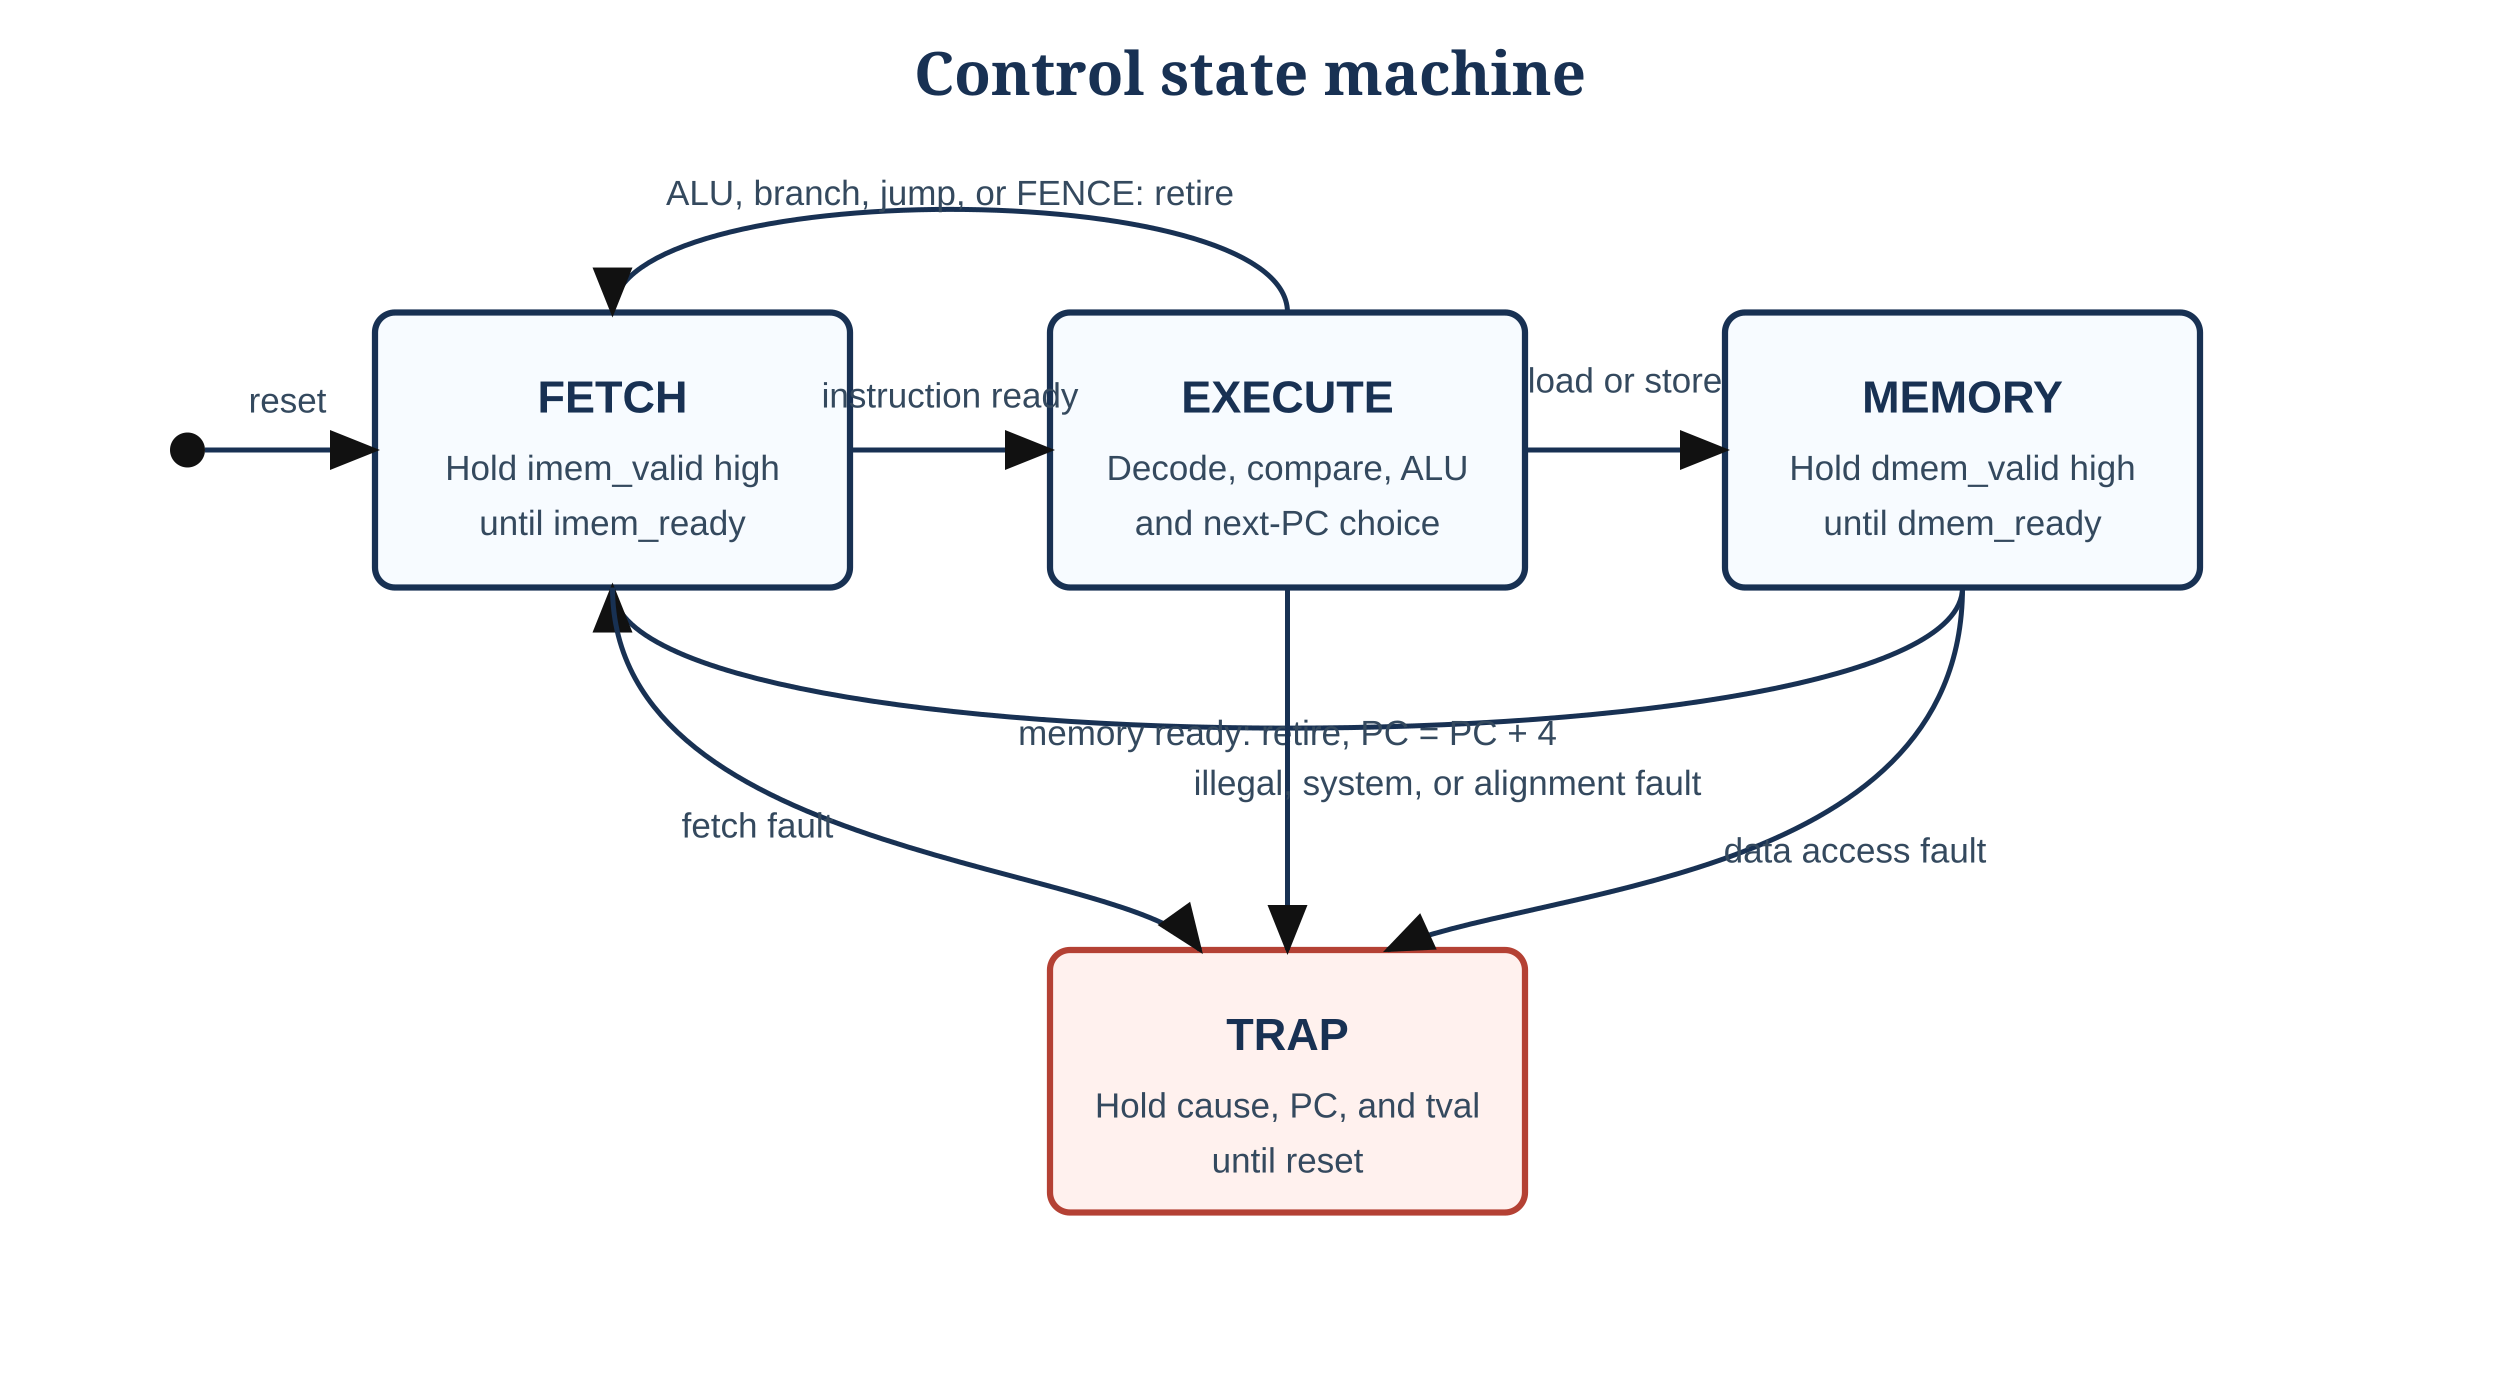
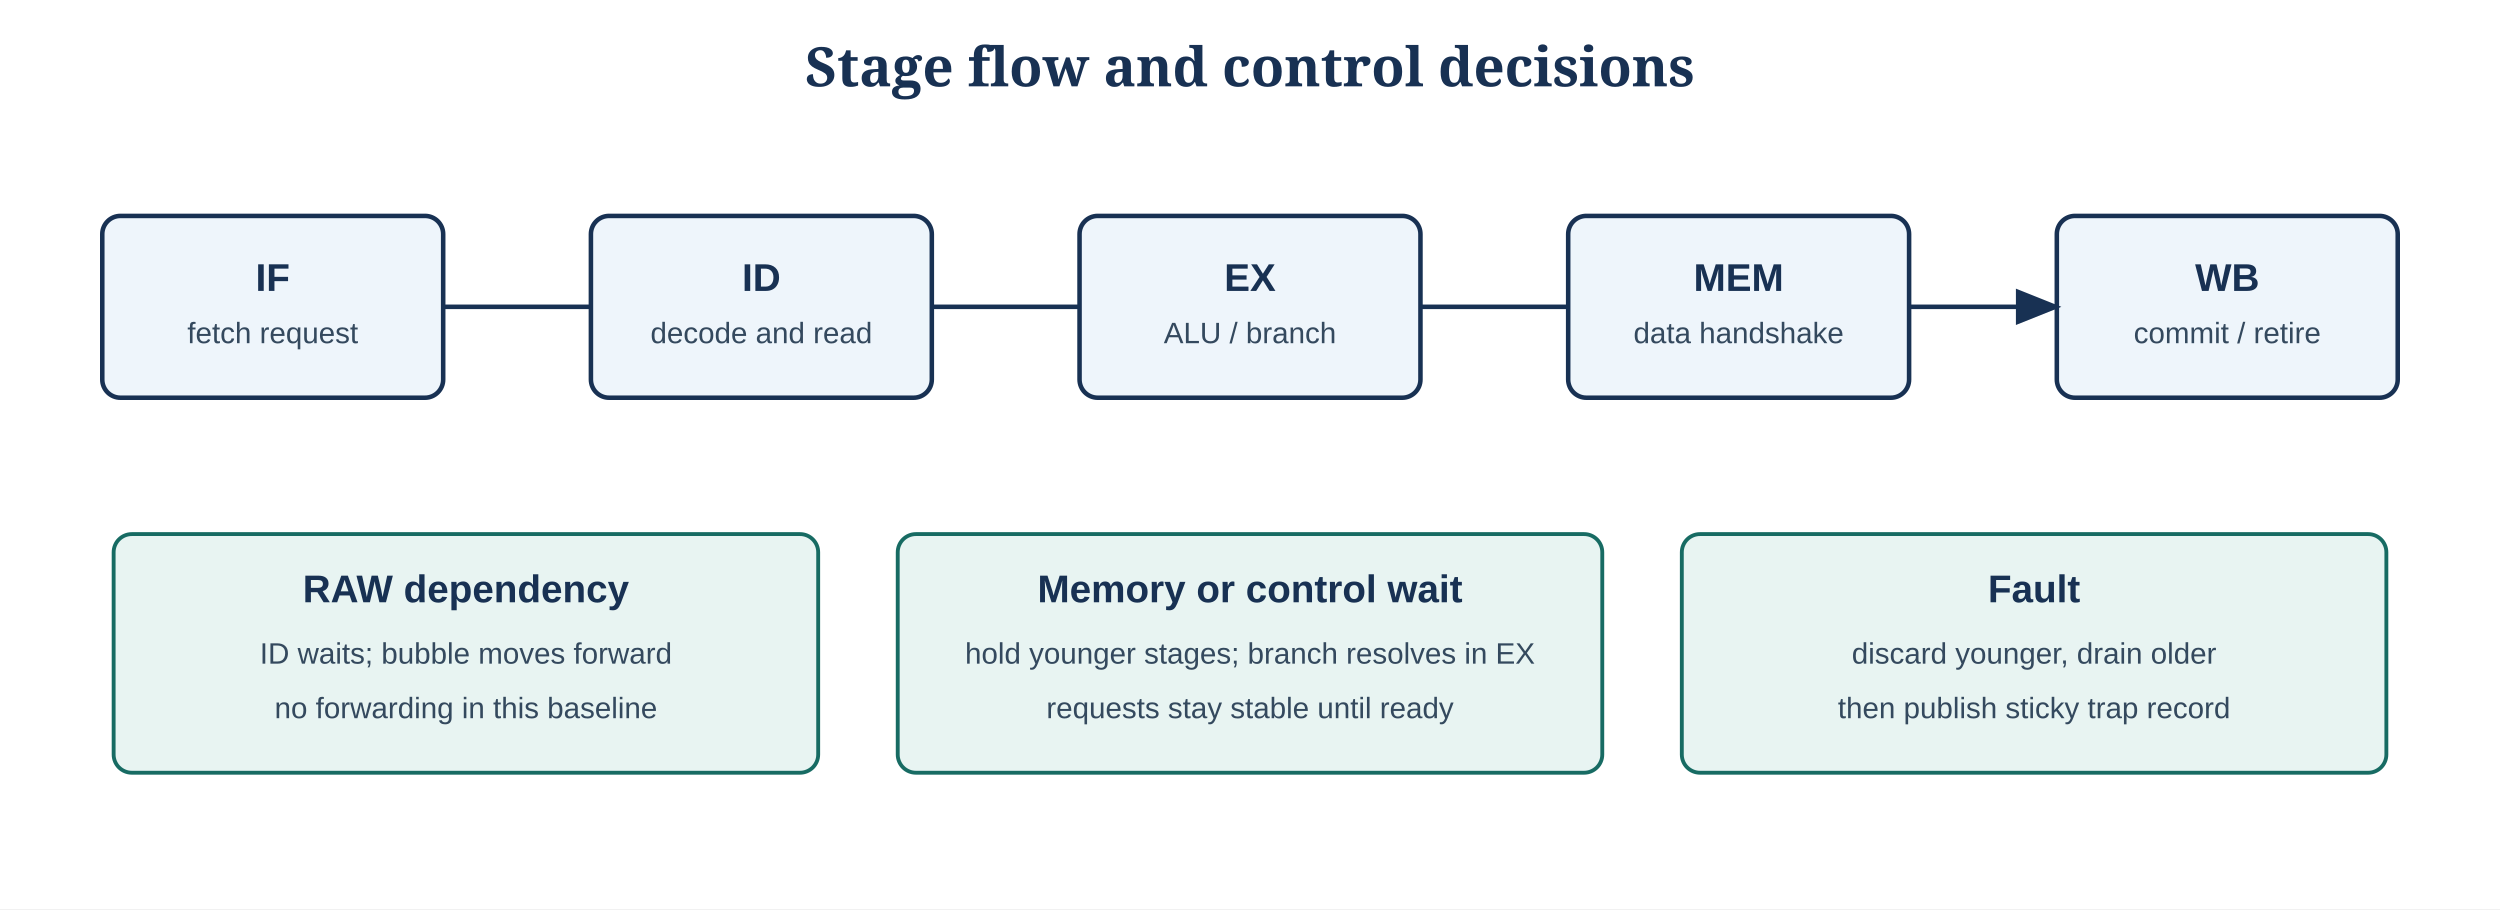
- <svg xmlns="http://www.w3.org/2000/svg" width="1000" height="560" viewBox="0 0 1000 560" role="img" aria-labelledby="title desc">
+ <svg xmlns="http://www.w3.org/2000/svg" width="1100" height="400" viewBox="0 0 1100 400" role="img" aria-labelledby="title desc">
  <defs>
    <marker id="arrow" markerWidth="10" markerHeight="8" refX="9" refY="4" orient="auto">
-       <path d="M0,0 L10,4 L0,8 Z" fill="#111" />
+       <path d="M0 0L10 4L0 8Z" fill="#183153" />
    </marker>
-     <style>.state{fill:#f7fbff;stroke:#183153;stroke-width:2.5}.trap{fill:#fff1ee;stroke:#b44134;stroke-width:2.5}.line{fill:none;stroke:#183153;stroke-width:2;marker-end:url(#arrow)}.name{font:bold 18px Arial,sans-serif;text-anchor:middle;fill:#183153}.note{font:14px Arial,sans-serif;text-anchor:middle;fill:#34495e}.title{font:bold 24px Georgia,serif;text-anchor:middle;fill:#183153}</style>
+     <style>.stage{fill:#eef5fb;stroke:#183153;stroke-width:2}.rule{fill:#e8f4f2;stroke:#176b63;stroke-width:1.7}.wire{stroke:#183153;stroke-width:2;marker-end:url(#arrow)}.name{font:bold 17px Arial,sans-serif;text-anchor:middle;fill:#183153}.note{font:13px Arial,sans-serif;text-anchor:middle;fill:#34495e}.title{font:bold 24px Georgia,serif;text-anchor:middle;fill:#183153}</style>
  </defs>
-   <rect width="1000" height="560" fill="#fff" />
-   <text x="500" y="38" class="title">Control state machine</text>
-   <circle cx="75" cy="180" r="7" fill="#111" />
-   <rect x="150" y="125" rx="8" width="190" height="110" class="state" />
-   <text x="245" y="165" class="name">FETCH</text>
-   <text x="245" y="192" class="note">Hold imem_valid high</text>
-   <text x="245" y="214" class="note">until imem_ready</text>
-   <rect x="420" y="125" rx="8" width="190" height="110" class="state" />
-   <text x="515" y="165" class="name">EXECUTE</text>
-   <text x="515" y="192" class="note">Decode, compare, ALU</text>
-   <text x="515" y="214" class="note">and next-PC choice</text>
-   <rect x="690" y="125" rx="8" width="190" height="110" class="state" />
-   <text x="785" y="165" class="name">MEMORY</text>
-   <text x="785" y="192" class="note">Hold dmem_valid high</text>
-   <text x="785" y="214" class="note">until dmem_ready</text>
-   <rect x="420" y="380" rx="8" width="190" height="105" class="trap" />
-   <text x="515" y="420" class="name">TRAP</text>
-   <text x="515" y="447" class="note">Hold cause, PC, and tval</text>
-   <text x="515" y="469" class="note">until reset</text>
-   <path d="M82 180 H150" class="line" />
-   <text x="115" y="165" class="note">reset</text>
-   <path d="M340 180 H420" class="line" />
-   <text x="380" y="163" class="note">instruction ready</text>
-   <path d="M610 180 H690" class="line" />
-   <text x="650" y="157" class="note">load or store</text>
-   <path d="M785 235 C785 310 245 310 245 235" class="line" />
-   <text x="515" y="298" class="note">memory ready: retire, PC = PC + 4</text>
-   <path d="M515 125 C515 70 245 70 245 125" class="line" />
-   <text x="380" y="82" class="note">ALU, branch, jump, or FENCE: retire</text>
-   <path d="M245 235 C245 345 455 345 480 380" class="line" />
-   <text x="303" y="335" class="note">fetch fault</text>
-   <path d="M515 235 V380" class="line" />
-   <text x="579" y="318" class="note">illegal, system, or alignment fault</text>
-   <path d="M785 235 C785 355 610 355 555 380" class="line" />
-   <text x="742" y="345" class="note">data access fault</text>
+   <rect width="1100" height="400" fill="white" />
+   <text x="550" y="38" class="title">Stage flow and control decisions</text>
+   <rect x="45" y="95" width="150" height="80" rx="8" class="stage" />
+   <text x="120" y="128" class="name">IF</text>
+   <text x="120" y="151" class="note">fetch request</text>
+   <rect x="260" y="95" width="150" height="80" rx="8" class="stage" />
+   <text x="335" y="128" class="name">ID</text>
+   <text x="335" y="151" class="note">decode and read</text>
+   <rect x="475" y="95" width="150" height="80" rx="8" class="stage" />
+   <text x="550" y="128" class="name">EX</text>
+   <text x="550" y="151" class="note">ALU / branch</text>
+   <rect x="690" y="95" width="150" height="80" rx="8" class="stage" />
+   <text x="765" y="128" class="name">MEM</text>
+   <text x="765" y="151" class="note">data handshake</text>
+   <rect x="905" y="95" width="150" height="80" rx="8" class="stage" />
+   <text x="980" y="128" class="name">WB</text>
+   <text x="980" y="151" class="note">commit / retire</text>
+   <path d="M195 135H260M410 135H475M625 135H690M840 135H905" class="wire" />
+   <rect x="50" y="235" width="310" height="105" rx="8" class="rule" />
+   <text x="205" y="265" class="name">RAW dependency</text>
+   <text x="205" y="292" class="note">ID waits; bubble moves forward</text>
+   <text x="205" y="316" class="note">no forwarding in this baseline</text>
+   <rect x="395" y="235" width="310" height="105" rx="8" class="rule" />
+   <text x="550" y="265" class="name">Memory or control wait</text>
+   <text x="550" y="292" class="note">hold younger stages; branch resolves in EX</text>
+   <text x="550" y="316" class="note">requests stay stable until ready</text>
+   <rect x="740" y="235" width="310" height="105" rx="8" class="rule" />
+   <text x="895" y="265" class="name">Fault</text>
+   <text x="895" y="292" class="note">discard younger, drain older</text>
+   <text x="895" y="316" class="note">then publish sticky trap record</text>
</svg>
